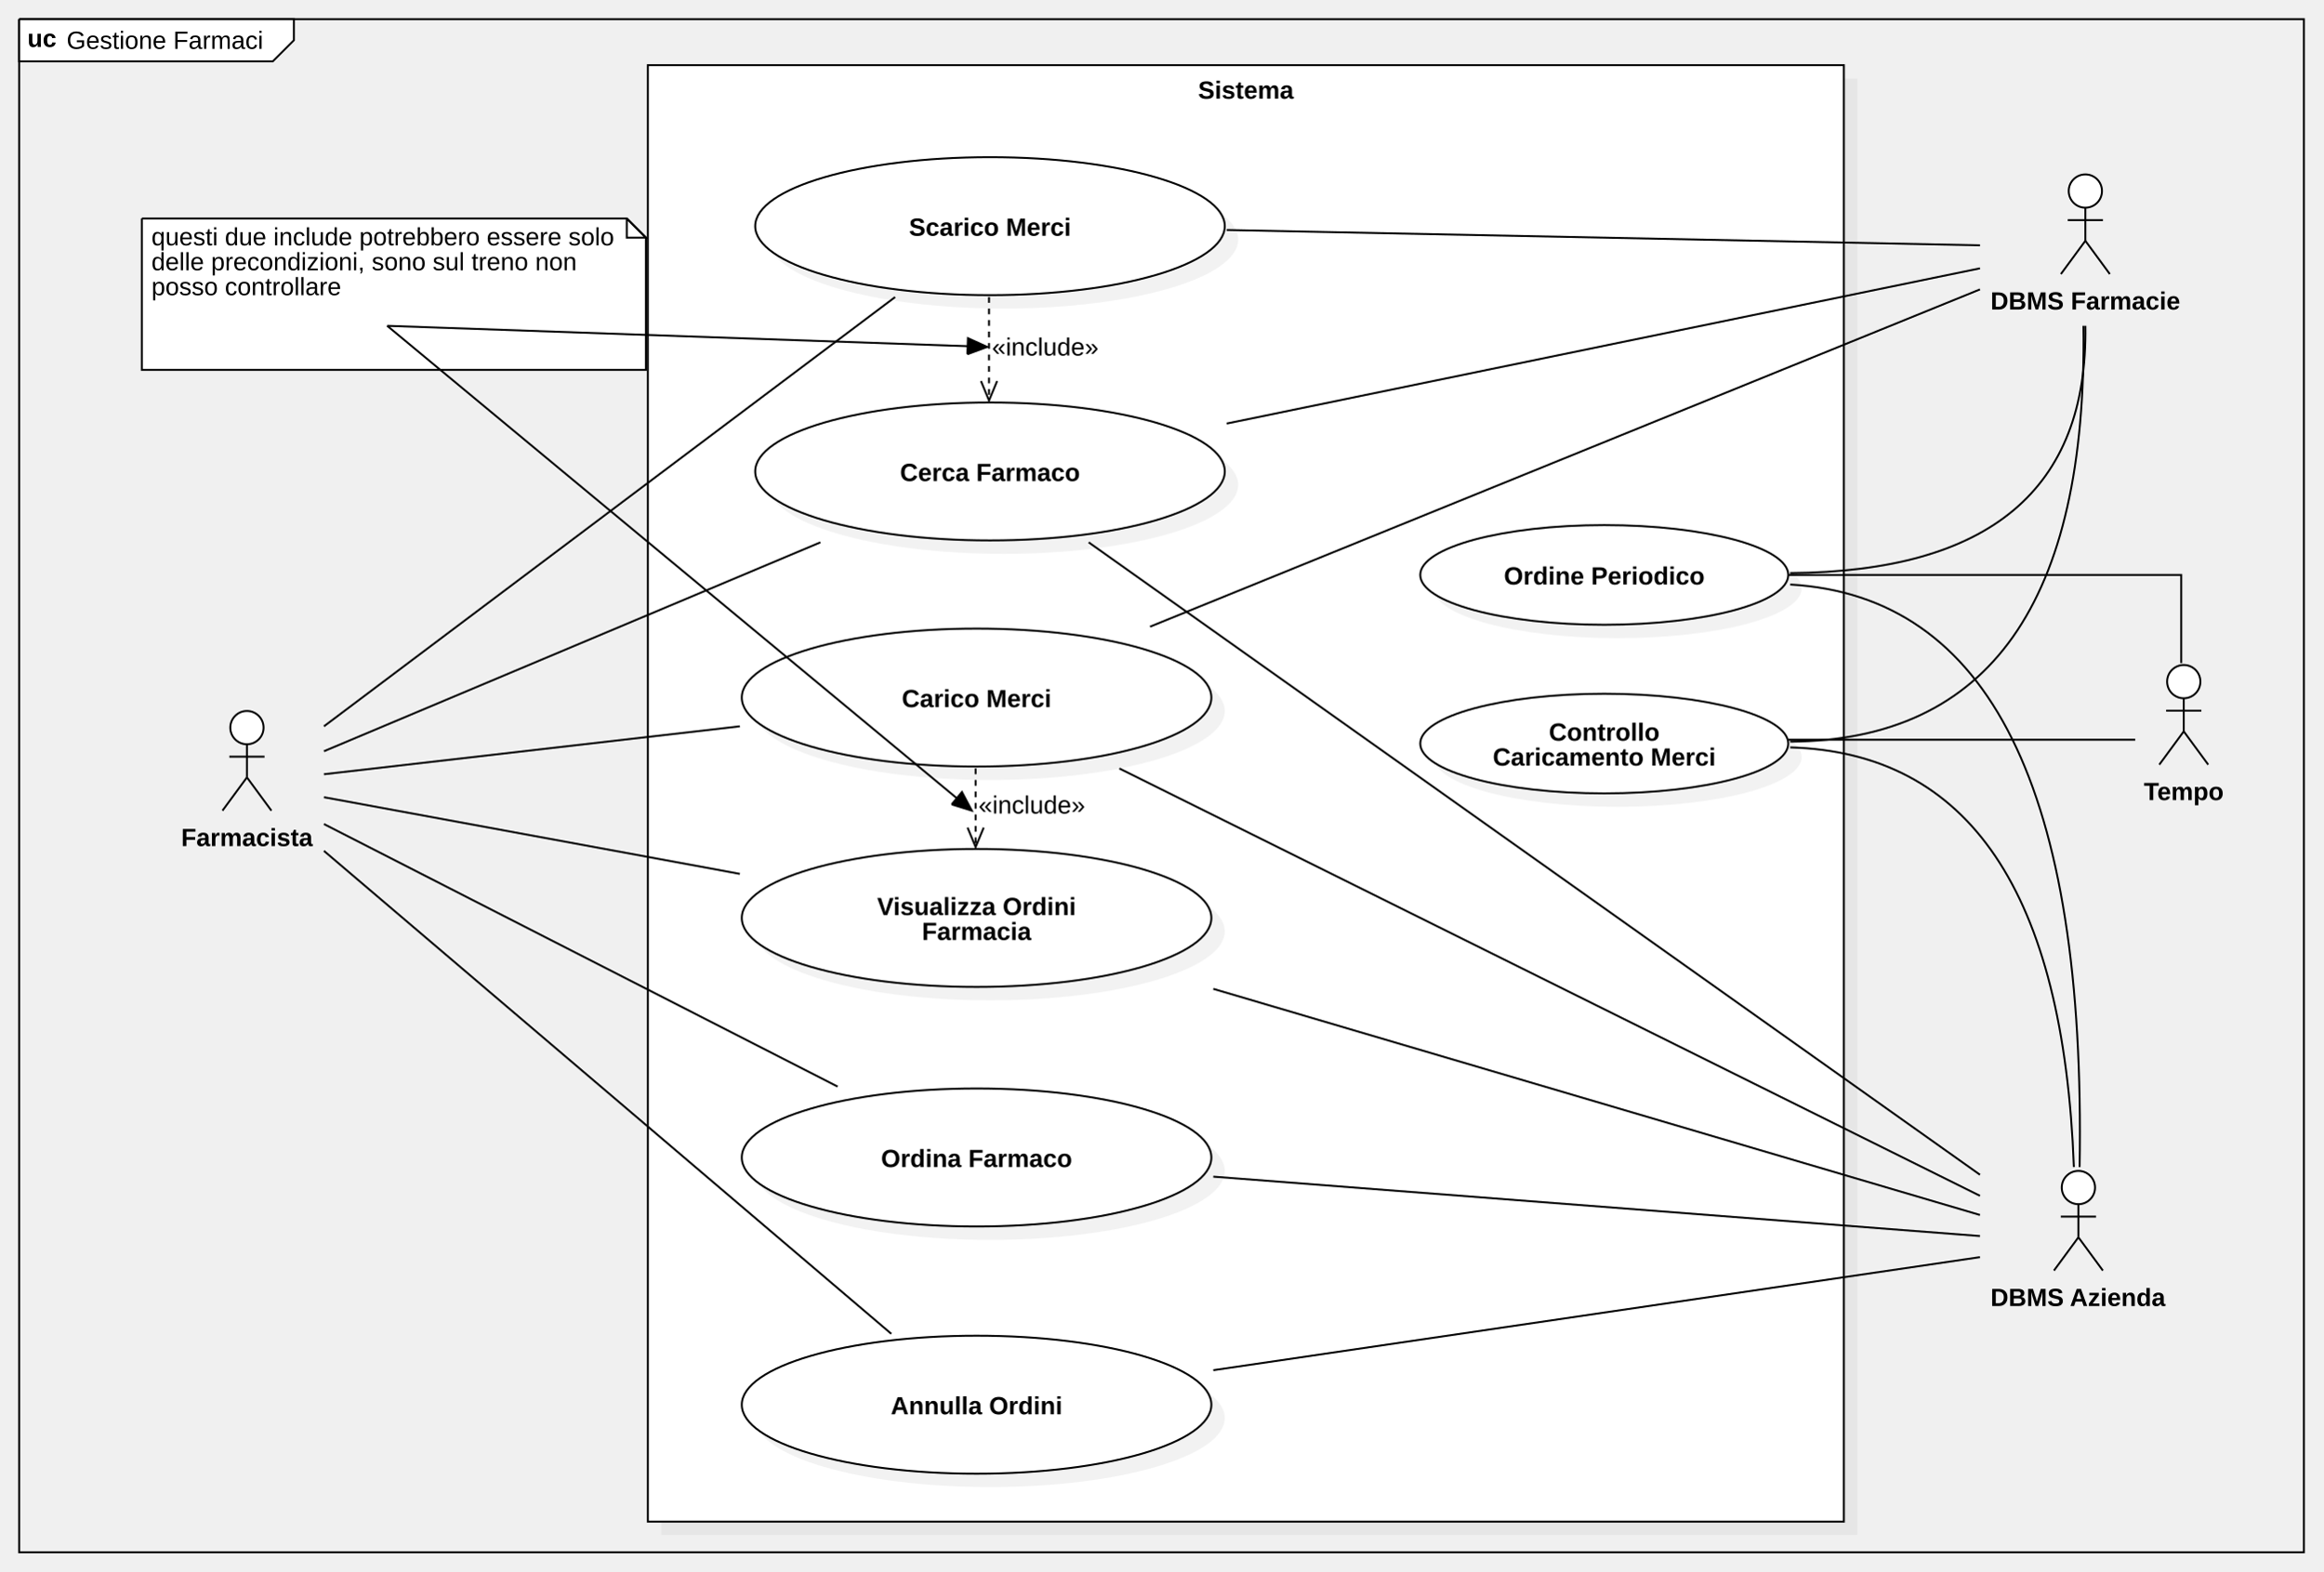
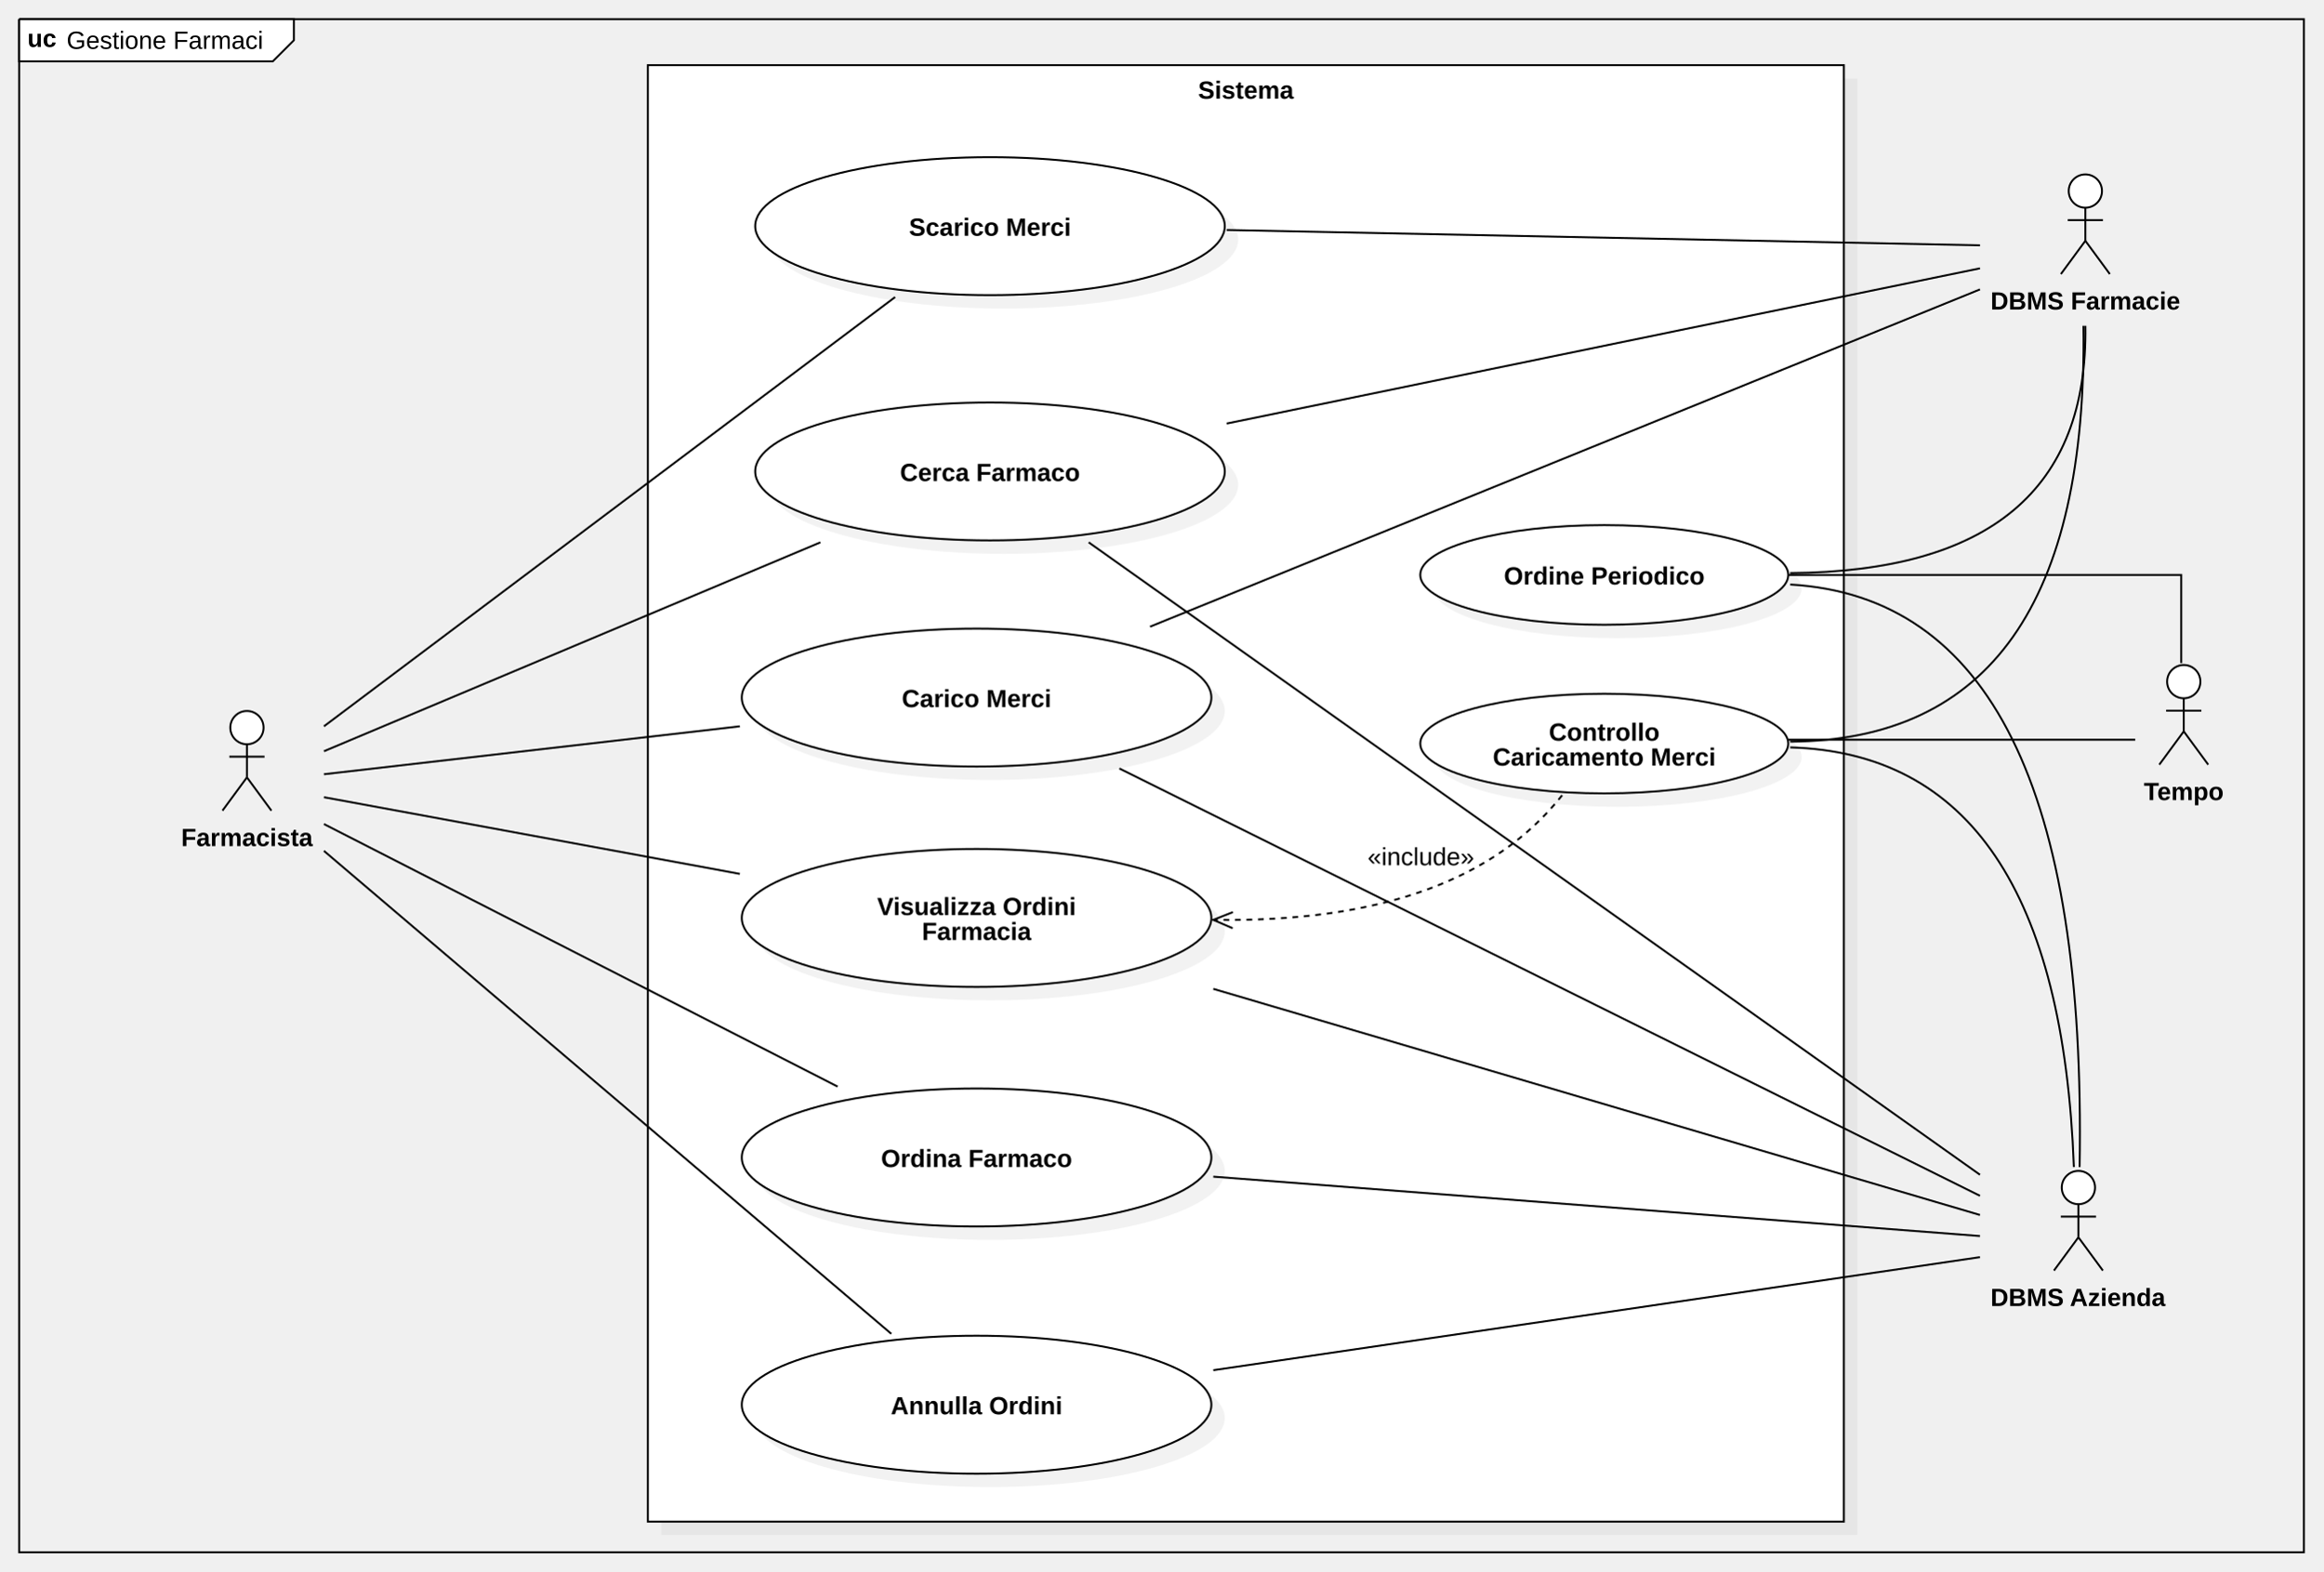
<svg xmlns="http://www.w3.org/2000/svg" height="820" version="1.1" width="1212">
  <defs />
  <g>
    <g transform="translate(-46,-70) scale(1,1)">
      <path d="M 56 80 L 1248 80 L 1248 880 L 56 880 L 56 80" fill="none" stroke="#000000" stroke-miterlimit="10" />
    </g>
    <g transform="translate(-46,-70) scale(1,1)">
      <path d="M 56 80 L 56 102 L 188.321 102 L 199.321 91 L 199.321 80 L 56 80" fill="#ffffff" stroke="none" />
    </g>
    <g transform="translate(-46,-70) scale(1,1)">
      <path d="M 56 80 L 56 102 L 188.321 102 L 199.321 91 L 199.321 80 L 56 80 L 56 80" fill="none" stroke="#000000" stroke-miterlimit="10" />
    </g>
    <g transform="translate(-46,-70) scale(1,1)">
      <g>
        <path fill="none" stroke="none" />
        <text fill="#000000" font-family="Arial" font-size="13px" font-style="normal" font-weight="normal" stroke="none" text-decoration="none" x="80.73" y="95.5">Gestione Farmaci</text>
      </g>
    </g>
    <g transform="translate(-46,-70) scale(1,1)">
      <g>
        <path fill="none" stroke="none" />
        <text fill="#000000" font-family="Arial" font-size="13px" font-style="normal" font-weight="bold" stroke="none" text-decoration="none" x="60.28" y="94.5">uc</text>
      </g>
    </g>
    <g transform="translate(-46,-70) scale(1,1)">
      <rect fill="#C0C0C0" height="760" opacity="0.2" stroke="none" width="624" x="391" y="111" />
    </g>
    <g transform="translate(-46,-70) scale(1,1)">
      <rect fill="#ffffff" height="760" stroke="none" width="624" x="384" y="104" />
    </g>
    <g transform="translate(-46,-70) scale(1,1)">
      <path d="M 384 104 L 1008 104 L 1008 864 L 384 864 L 384 104 Z Z" fill="none" stroke="#000000" stroke-miterlimit="10" />
    </g>
    <g transform="translate(-46,-70) scale(1,1)">
      <g>
        <path fill="none" stroke="none" />
        <text fill="#000000" font-family="Arial" font-size="13px" font-style="normal" font-weight="bold" stroke="none" text-decoration="none" x="671.07" y="121.5">Sistema</text>
      </g>
    </g>
    <g transform="translate(-46,-70) scale(1,1)">
      <path d="M 166.146 449.68 C 166.146 444.886 170.032 441 174.825 441 C 179.618 441 183.504 444.886 183.504 449.68 C 183.504 454.474 179.618 458.36 174.825 458.36 C 170.032 458.36 166.146 454.474 166.146 449.68 Z" fill="#ffffff" stroke="none" />
    </g>
    <g transform="translate(-46,-70) scale(1,1)">
      <path d="M 166.146 449.68 C 166.146 444.886 170.032 441 174.825 441 C 179.618 441 183.504 444.886 183.504 449.68 C 183.504 454.474 179.618 458.36 174.825 458.36 C 170.032 458.36 166.146 454.474 166.146 449.68 Z" fill="none" stroke="#000000" stroke-miterlimit="10" />
    </g>
    <g transform="translate(-46,-70) scale(1,1)">
      <path d="M 174.825 458.36 L 174.825 475.64" fill="none" stroke="#000000" stroke-miterlimit="10" />
    </g>
    <g transform="translate(-46,-70) scale(1,1)">
      <path d="M 165.635 464.84 L 184.015 464.84" fill="none" stroke="#000000" stroke-miterlimit="10" />
    </g>
    <g transform="translate(-46,-70) scale(1,1)">
      <path d="M 174.825 475.64 L 162.061 493" fill="none" stroke="#000000" stroke-miterlimit="10" />
    </g>
    <g transform="translate(-46,-70) scale(1,1)">
      <path d="M 174.825 475.64 L 187.589 493" fill="none" stroke="#000000" stroke-miterlimit="10" />
    </g>
    <g transform="translate(-46,-70) scale(1,1)">
      <g>
        <path fill="none" stroke="none" />
        <text fill="#000000" font-family="Arial" font-size="13px" font-style="normal" font-weight="bold" stroke="none" text-decoration="none" x="140.5" y="511.5">Farmacista</text>
      </g>
    </g>
    <g transform="translate(-46,-70) scale(1,1)">
      <path d="M 440 441 C 440 421.118 494.845 405 562.5 405 C 630.155 405 685 421.118 685 441 C 685 460.882 630.155 477 562.5 477 C 494.845 477 440 460.882 440 441 Z" fill="#C0C0C0" opacity="0.2" stroke="none" />
    </g>
    <g transform="translate(-46,-70) scale(1,1)">
      <path d="M 433 434 C 433 414.118 487.845 398 555.5 398 C 623.155 398 678 414.118 678 434 C 678 453.882 623.155 470 555.5 470 C 487.845 470 433 453.882 433 434 Z" fill="#ffffff" stroke="none" />
    </g>
    <g transform="translate(-46,-70) scale(1,1)">
      <path d="M 433 434 C 433 414.118 487.845 398 555.5 398 C 623.155 398 678 414.118 678 434 C 678 453.882 623.155 470 555.5 470 C 487.845 470 433 453.882 433 434 Z" fill="none" stroke="#000000" stroke-miterlimit="10" />
    </g>
    <g transform="translate(-46,-70) scale(1,1)">
      <g>
        <path fill="none" stroke="none" />
        <text fill="#000000" font-family="Arial" font-size="13px" font-style="normal" font-weight="bold" stroke="none" text-decoration="none" x="516.484" y="439">Carico Merci</text>
      </g>
    </g>
    <g transform="translate(-46,-70) scale(1,1)">
      <path d="M 215 474 L 432 449" fill="none" stroke="#000000" stroke-miterlimit="10" />
    </g>
    <g transform="translate(-46,-70) scale(1,1)">
      <path d="M 447 323 C 447 303.118 501.845 287 569.5 287 C 637.155 287 692 303.118 692 323 C 692 342.882 637.155 359 569.5 359 C 501.845 359 447 342.882 447 323 Z" fill="#C0C0C0" opacity="0.2" stroke="none" />
    </g>
    <g transform="translate(-46,-70) scale(1,1)">
      <path d="M 440 316 C 440 296.118 494.845 280 562.5 280 C 630.155 280 685 296.118 685 316 C 685 335.882 630.155 352 562.5 352 C 494.845 352 440 335.882 440 316 Z" fill="#ffffff" stroke="none" />
    </g>
    <g transform="translate(-46,-70) scale(1,1)">
      <path d="M 440 316 C 440 296.118 494.845 280 562.5 280 C 630.155 280 685 296.118 685 316 C 685 335.882 630.155 352 562.5 352 C 494.845 352 440 335.882 440 316 Z" fill="none" stroke="#000000" stroke-miterlimit="10" />
    </g>
    <g transform="translate(-46,-70) scale(1,1)">
      <g>
        <path fill="none" stroke="none" />
        <text fill="#000000" font-family="Arial" font-size="13px" font-style="normal" font-weight="bold" stroke="none" text-decoration="none" x="515.531" y="321">Cerca Farmaco</text>
      </g>
    </g>
    <g transform="translate(-46,-70) scale(1,1)">
      <path d="M 215 462 L 474 353" fill="none" stroke="#000000" stroke-miterlimit="10" />
    </g>
    <g transform="translate(-46,-70) scale(1,1)">
      <path d="M 447 195 C 447 175.118 501.845 159 569.5 159 C 637.155 159 692 175.118 692 195 C 692 214.882 637.155 231 569.5 231 C 501.845 231 447 214.882 447 195 Z" fill="#C0C0C0" opacity="0.2" stroke="none" />
    </g>
    <g transform="translate(-46,-70) scale(1,1)">
      <path d="M 440 188 C 440 168.118 494.845 152 562.5 152 C 630.155 152 685 168.118 685 188 C 685 207.882 630.155 224 562.5 224 C 494.845 224 440 207.882 440 188 Z" fill="#ffffff" stroke="none" />
    </g>
    <g transform="translate(-46,-70) scale(1,1)">
      <path d="M 440 188 C 440 168.118 494.845 152 562.5 152 C 630.155 152 685 168.118 685 188 C 685 207.882 630.155 224 562.5 224 C 494.845 224 440 207.882 440 188 Z" fill="none" stroke="#000000" stroke-miterlimit="10" />
    </g>
    <g transform="translate(-46,-70) scale(1,1)">
      <g>
        <path fill="none" stroke="none" />
        <text fill="#000000" font-family="Arial" font-size="13px" font-style="normal" font-weight="bold" stroke="none" text-decoration="none" x="520.228" y="193">Scarico Merci</text>
      </g>
    </g>
    <g transform="translate(-46,-70) scale(1,1)">
      <path d="M 215 449 L 513 225" fill="none" stroke="#000000" stroke-miterlimit="10" />
    </g>
    <g transform="translate(-46,-70) scale(1,1)">
-       <path d="M 562 225 L 562 279" fill="none" stroke="#000000" stroke-dasharray="3" stroke-miterlimit="10" />
-     </g>
-     <g transform="translate(-46,-70) scale(1,1)">
-       <path d="M 557.79 268.837 L 562 279 L 566.21 268.837" fill="none" stroke="#000000" stroke-miterlimit="10" />
-     </g>
-     <g transform="translate(-46,-70) scale(1,1)">
-       <g>
-         <path fill="none" stroke="none" />
-         <text fill="#000000" font-family="Arial" font-size="13px" font-style="normal" font-weight="normal" stroke="none" text-decoration="none" x="563.5" y="255.5">«include»</text>
-       </g>
-     </g>
-     <g transform="translate(-46,-70) scale(1,1)">
      <path d="M 440 681 C 440 661.118 494.845 645 562.5 645 C 630.155 645 685 661.118 685 681 C 685 700.882 630.155 717 562.5 717 C 494.845 717 440 700.882 440 681 Z" fill="#C0C0C0" opacity="0.2" stroke="none" />
    </g>
    <g transform="translate(-46,-70) scale(1,1)">
      <path d="M 433 674 C 433 654.118 487.845 638 555.5 638 C 623.155 638 678 654.118 678 674 C 678 693.882 623.155 710 555.5 710 C 487.845 710 433 693.882 433 674 Z" fill="#ffffff" stroke="none" />
    </g>
    <g transform="translate(-46,-70) scale(1,1)">
      <path d="M 433 674 C 433 654.118 487.845 638 555.5 638 C 623.155 638 678 654.118 678 674 C 678 693.882 623.155 710 555.5 710 C 487.845 710 433 693.882 433 674 Z" fill="none" stroke="#000000" stroke-miterlimit="10" />
    </g>
    <g transform="translate(-46,-70) scale(1,1)">
      <g>
        <path fill="none" stroke="none" />
        <text fill="#000000" font-family="Arial" font-size="13px" font-style="normal" font-weight="bold" stroke="none" text-decoration="none" x="505.652" y="679">Ordina Farmaco</text>
      </g>
    </g>
    <g transform="translate(-46,-70) scale(1,1)">
      <path d="M 215 500 L 483 637" fill="none" stroke="#000000" stroke-miterlimit="10" />
    </g>
    <g transform="translate(-46,-70) scale(1,1)">
      <path d="M 1176.644 425.68 C 1176.644 420.886 1180.53 417 1185.323 417 C 1190.117 417 1194.003 420.886 1194.003 425.68 C 1194.003 430.474 1190.117 434.36 1185.323 434.36 C 1180.53 434.36 1176.644 430.474 1176.644 425.68 Z" fill="#ffffff" stroke="none" />
    </g>
    <g transform="translate(-46,-70) scale(1,1)">
      <path d="M 1176.644 425.68 C 1176.644 420.886 1180.53 417 1185.323 417 C 1190.117 417 1194.003 420.886 1194.003 425.68 C 1194.003 430.474 1190.117 434.36 1185.323 434.36 C 1180.53 434.36 1176.644 430.474 1176.644 425.68 Z" fill="none" stroke="#000000" stroke-miterlimit="10" />
    </g>
    <g transform="translate(-46,-70) scale(1,1)">
      <path d="M 1185.323 434.36 L 1185.323 451.64" fill="none" stroke="#000000" stroke-miterlimit="10" />
    </g>
    <g transform="translate(-46,-70) scale(1,1)">
      <path d="M 1176.134 440.84 L 1194.513 440.84" fill="none" stroke="#000000" stroke-miterlimit="10" />
    </g>
    <g transform="translate(-46,-70) scale(1,1)">
      <path d="M 1185.323 451.64 L 1172.56 469" fill="none" stroke="#000000" stroke-miterlimit="10" />
    </g>
    <g transform="translate(-46,-70) scale(1,1)">
      <path d="M 1185.323 451.64 L 1198.087 469" fill="none" stroke="#000000" stroke-miterlimit="10" />
    </g>
    <g transform="translate(-46,-70) scale(1,1)">
      <g>
        <path fill="none" stroke="none" />
        <text fill="#000000" font-family="Arial" font-size="13px" font-style="normal" font-weight="bold" stroke="none" text-decoration="none" x="1164.5" y="487.5">Tempo</text>
      </g>
    </g>
    <g transform="translate(-46,-70) scale(1,1)">
      <path d="M 794 465 C 794 450.641 836.981 439 890 439 C 943.019 439 986 450.641 986 465 C 986 479.359 943.019 491 890 491 C 836.981 491 794 479.359 794 465 Z" fill="#C0C0C0" opacity="0.2" stroke="none" />
    </g>
    <g transform="translate(-46,-70) scale(1,1)">
      <path d="M 787 458 C 787 443.641 829.981 432 883 432 C 936.019 432 979 443.641 979 458 C 979 472.359 936.019 484 883 484 C 829.981 484 787 472.359 787 458 Z" fill="#ffffff" stroke="none" />
    </g>
    <g transform="translate(-46,-70) scale(1,1)">
      <path d="M 787 458 C 787 443.641 829.981 432 883 432 C 936.019 432 979 443.641 979 458 C 979 472.359 936.019 484 883 484 C 829.981 484 787 472.359 787 458 Z" fill="none" stroke="#000000" stroke-miterlimit="10" />
    </g>
    <g transform="translate(-46,-70) scale(1,1)">
      <g>
        <path fill="none" stroke="none" />
        <text fill="#000000" font-family="Arial" font-size="13px" font-style="normal" font-weight="bold" stroke="none" text-decoration="none" x="854.118" y="456.5">Controllo</text>
        <text fill="#000000" font-family="Arial" font-size="13px" font-style="normal" font-weight="bold" stroke="none" text-decoration="none" x="824.84" y="469.5">Caricamento Merci</text>
      </g>
    </g>
    <g transform="translate(-46,-70) scale(1,1)">
      <path d="M 1160 456 L 979 456" fill="none" stroke="#000000" stroke-miterlimit="10" />
    </g>
    <g transform="translate(-46,-70) scale(1,1)">
      <path d="M 1125.31 169.68 C 1125.31 164.886 1129.196 161 1133.99 161 C 1138.783 161 1142.669 164.886 1142.669 169.68 C 1142.669 174.474 1138.783 178.36 1133.99 178.36 C 1129.196 178.36 1125.31 174.474 1125.31 169.68 Z" fill="#ffffff" stroke="none" />
    </g>
    <g transform="translate(-46,-70) scale(1,1)">
      <path d="M 1125.31 169.68 C 1125.31 164.886 1129.196 161 1133.99 161 C 1138.783 161 1142.669 164.886 1142.669 169.68 C 1142.669 174.474 1138.783 178.36 1133.99 178.36 C 1129.196 178.36 1125.31 174.474 1125.31 169.68 Z" fill="none" stroke="#000000" stroke-miterlimit="10" />
    </g>
    <g transform="translate(-46,-70) scale(1,1)">
      <path d="M 1133.99 178.36 L 1133.99 195.64" fill="none" stroke="#000000" stroke-miterlimit="10" />
    </g>
    <g transform="translate(-46,-70) scale(1,1)">
      <path d="M 1124.8 184.84 L 1143.179 184.84" fill="none" stroke="#000000" stroke-miterlimit="10" />
    </g>
    <g transform="translate(-46,-70) scale(1,1)">
      <path d="M 1133.99 195.64 L 1121.226 213" fill="none" stroke="#000000" stroke-miterlimit="10" />
    </g>
    <g transform="translate(-46,-70) scale(1,1)">
      <path d="M 1133.99 195.64 L 1146.753 213" fill="none" stroke="#000000" stroke-miterlimit="10" />
    </g>
    <g transform="translate(-46,-70) scale(1,1)">
      <g>
        <path fill="none" stroke="none" />
        <text fill="#000000" font-family="Arial" font-size="13px" font-style="normal" font-weight="bold" stroke="none" text-decoration="none" x="1084.5" y="231.5">DBMS Farmacie</text>
      </g>
    </g>
    <g transform="translate(-46,-70) scale(1,1)">
      <path d="M 1121.686 689.68 C 1121.686 684.886 1125.572 681 1130.365 681 C 1135.158 681 1139.044 684.886 1139.044 689.68 C 1139.044 694.474 1135.158 698.36 1130.365 698.36 C 1125.572 698.36 1121.686 694.474 1121.686 689.68 Z" fill="#ffffff" stroke="none" />
    </g>
    <g transform="translate(-46,-70) scale(1,1)">
      <path d="M 1121.686 689.68 C 1121.686 684.886 1125.572 681 1130.365 681 C 1135.158 681 1139.044 684.886 1139.044 689.68 C 1139.044 694.474 1135.158 698.36 1130.365 698.36 C 1125.572 698.36 1121.686 694.474 1121.686 689.68 Z" fill="none" stroke="#000000" stroke-miterlimit="10" />
    </g>
    <g transform="translate(-46,-70) scale(1,1)">
      <path d="M 1130.365 698.36 L 1130.365 715.64" fill="none" stroke="#000000" stroke-miterlimit="10" />
    </g>
    <g transform="translate(-46,-70) scale(1,1)">
      <path d="M 1121.175 704.84 L 1139.555 704.84" fill="none" stroke="#000000" stroke-miterlimit="10" />
    </g>
    <g transform="translate(-46,-70) scale(1,1)">
      <path d="M 1130.365 715.64 L 1117.601 733" fill="none" stroke="#000000" stroke-miterlimit="10" />
    </g>
    <g transform="translate(-46,-70) scale(1,1)">
      <path d="M 1130.365 715.64 L 1143.129 733" fill="none" stroke="#000000" stroke-miterlimit="10" />
    </g>
    <g transform="translate(-46,-70) scale(1,1)">
      <g>
        <path fill="none" stroke="none" />
        <text fill="#000000" font-family="Arial" font-size="13px" font-style="normal" font-weight="bold" stroke="none" text-decoration="none" x="1084.5" y="751.5">DBMS Azienda</text>
      </g>
    </g>
    <g transform="translate(-46,-70) scale(1,1)">
      <path d="M 646 397 L 1079 221" fill="none" stroke="#000000" stroke-miterlimit="10" />
    </g>
    <g transform="translate(-46,-70) scale(1,1)">
      <path d="M 686 291 L 1079 210" fill="none" stroke="#000000" stroke-miterlimit="10" />
    </g>
    <g transform="translate(-46,-70) scale(1,1)">
      <path d="M 686 190 L 1079 198" fill="none" stroke="#000000" stroke-miterlimit="10" />
    </g>
    <g transform="translate(-46,-70) scale(1,1)">
      <path d="M 679 684 L 1079 715" fill="none" stroke="#000000" stroke-miterlimit="10" />
    </g>
    <g transform="translate(-46,-70) scale(1,1)">
      <path d="M 980 460 Q 1120 464 1128 679" fill="none" stroke="#000000" stroke-miterlimit="10" />
    </g>
    <g transform="translate(-46,-70) scale(1,1)">
      <path d="M 630 471 L 1079 694" fill="none" stroke="#000000" stroke-miterlimit="10" />
    </g>
    <g transform="translate(-46,-70) scale(1,1)">
      <path d="M 440 556 C 440 536.118 494.845 520 562.5 520 C 630.155 520 685 536.118 685 556 C 685 575.882 630.155 592 562.5 592 C 494.845 592 440 575.882 440 556 Z" fill="#C0C0C0" opacity="0.2" stroke="none" />
    </g>
    <g transform="translate(-46,-70) scale(1,1)">
      <path d="M 433 549 C 433 529.118 487.845 513 555.5 513 C 623.155 513 678 529.118 678 549 C 678 568.882 623.155 585 555.5 585 C 487.845 585 433 568.882 433 549 Z" fill="#ffffff" stroke="none" />
    </g>
    <g transform="translate(-46,-70) scale(1,1)">
      <path d="M 433 549 C 433 529.118 487.845 513 555.5 513 C 623.155 513 678 529.118 678 549 C 678 568.882 623.155 585 555.5 585 C 487.845 585 433 568.882 433 549 Z" fill="none" stroke="#000000" stroke-miterlimit="10" />
    </g>
    <g transform="translate(-46,-70) scale(1,1)">
      <g>
        <path fill="none" stroke="none" />
        <text fill="#000000" font-family="Arial" font-size="13px" font-style="normal" font-weight="bold" stroke="none" text-decoration="none" x="503.605" y="547.5">Visualizza Ordini</text>
        <text fill="#000000" font-family="Arial" font-size="13px" font-style="normal" font-weight="bold" stroke="none" text-decoration="none" x="526.955" y="560.5">Farmacia</text>
      </g>
    </g>
    <g transform="translate(-46,-70) scale(1,1)">
      <path d="M 215 486 L 432 526" fill="none" stroke="#000000" stroke-miterlimit="10" />
    </g>
    <g transform="translate(-46,-70) scale(1,1)">
      <path d="M 679 586 L 1079 704" fill="none" stroke="#000000" stroke-miterlimit="10" />
    </g>
    <g transform="translate(-46,-70) scale(1,1)">
      <path d="M 440 810 C 440 790.118 494.845 774 562.5 774 C 630.155 774 685 790.118 685 810 C 685 829.882 630.155 846 562.5 846 C 494.845 846 440 829.882 440 810 Z" fill="#C0C0C0" opacity="0.2" stroke="none" />
    </g>
    <g transform="translate(-46,-70) scale(1,1)">
      <path d="M 433 803 C 433 783.118 487.845 767 555.5 767 C 623.155 767 678 783.118 678 803 C 678 822.882 623.155 839 555.5 839 C 487.845 839 433 822.882 433 803 Z" fill="#ffffff" stroke="none" />
    </g>
    <g transform="translate(-46,-70) scale(1,1)">
      <path d="M 433 803 C 433 783.118 487.845 767 555.5 767 C 623.155 767 678 783.118 678 803 C 678 822.882 623.155 839 555.5 839 C 487.845 839 433 822.882 433 803 Z" fill="none" stroke="#000000" stroke-miterlimit="10" />
    </g>
    <g transform="translate(-46,-70) scale(1,1)">
      <g>
        <path fill="none" stroke="none" />
        <text fill="#000000" font-family="Arial" font-size="13px" font-style="normal" font-weight="bold" stroke="none" text-decoration="none" x="510.724" y="808">Annulla Ordini</text>
      </g>
    </g>
    <g transform="translate(-46,-70) scale(1,1)">
      <path d="M 215 514 L 511 766" fill="none" stroke="#000000" stroke-miterlimit="10" />
    </g>
    <g transform="translate(-46,-70) scale(1,1)">
      <path d="M 679 785 L 1079 726" fill="none" stroke="#000000" stroke-miterlimit="10" />
    </g>
    <g transform="translate(-46,-70) scale(1,1)">
-       <path d="M 555 471 L 555 512" fill="none" stroke="#000000" stroke-dasharray="3" stroke-miterlimit="10" />
-     </g>
-     <g transform="translate(-46,-70) scale(1,1)">
-       <path d="M 550.79 501.837 L 555 512 L 559.21 501.837" fill="none" stroke="#000000" stroke-miterlimit="10" />
-     </g>
-     <g transform="translate(-46,-70) scale(1,1)">
-       <g>
-         <path fill="none" stroke="none" />
-         <text fill="#000000" font-family="Arial" font-size="13px" font-style="normal" font-weight="normal" stroke="none" text-decoration="none" x="556.5" y="494.5">«include»</text>
-       </g>
-     </g>
-     <g transform="translate(-46,-70) scale(1,1)">
      <path d="M 794 377 C 794 362.641 836.981 351 890 351 C 943.019 351 986 362.641 986 377 C 986 391.359 943.019 403 890 403 C 836.981 403 794 391.359 794 377 Z" fill="#C0C0C0" opacity="0.2" stroke="none" />
    </g>
    <g transform="translate(-46,-70) scale(1,1)">
      <path d="M 787 370 C 787 355.641 829.981 344 883 344 C 936.019 344 979 355.641 979 370 C 979 384.359 936.019 396 883 396 C 829.981 396 787 384.359 787 370 Z" fill="#ffffff" stroke="none" />
    </g>
    <g transform="translate(-46,-70) scale(1,1)">
      <path d="M 787 370 C 787 355.641 829.981 344 883 344 C 936.019 344 979 355.641 979 370 C 979 384.359 936.019 396 883 396 C 829.981 396 787 384.359 787 370 Z" fill="none" stroke="#000000" stroke-miterlimit="10" />
    </g>
    <g transform="translate(-46,-70) scale(1,1)">
      <g>
        <path fill="none" stroke="none" />
        <text fill="#000000" font-family="Arial" font-size="13px" font-style="normal" font-weight="bold" stroke="none" text-decoration="none" x="830.629" y="375">Ordine Periodico</text>
      </g>
    </g>
    <g transform="translate(-46,-70) scale(1,1)">
      <path d="M 1184 416 L 1184 370 L 979 370" fill="none" stroke="#000000" stroke-miterlimit="10" />
    </g>
    <g transform="translate(-46,-70) scale(1,1)">
      <path d="M 980 375 Q 1136 384 1131 679" fill="none" stroke="#000000" stroke-miterlimit="10" />
    </g>
    <g transform="translate(-46,-70) scale(1,1)">
      <path d="M 980 369 Q 1136 368 1134 240" fill="none" stroke="#000000" stroke-miterlimit="10" />
    </g>
    <g transform="translate(-46,-70) scale(1,1)">
      <path d="M 1133 240 Q 1136 456 980 457" fill="none" stroke="#000000" stroke-miterlimit="10" />
    </g>
    <g transform="translate(-46,-70) scale(1,1)">
      <path d="M 614 353 L 1079 683" fill="none" stroke="#000000" stroke-miterlimit="10" />
    </g>
    <g transform="translate(-46,-70) scale(1,1)">
-       <path d="M 120 184 L 373 184 L 383 194 L 383 263 L 120 263 L 120 184" fill="#ffffff" stroke="none" />
-     </g>
-     <g transform="translate(-46,-70) scale(1,1)">
-       <path d="M 120 184 L 373 184 L 383 194 L 383 263 L 120 263 L 120 184 L 120 184" fill="none" stroke="#000000" stroke-miterlimit="10" />
-     </g>
-     <g transform="translate(-46,-70) scale(1,1)">
-       <path d="M 373 184 L 373 194 L 383 194 L 373 184" fill="none" stroke="#000000" stroke-miterlimit="10" />
-     </g>
-     <g transform="translate(-46,-70) scale(1,1)">
-       <g>
-         <path fill="none" stroke="none" />
-         <text fill="#000000" font-family="Arial" font-size="13px" font-style="normal" font-weight="normal" stroke="none" text-decoration="none" x="125" y="198">questi due include potrebbero essere solo</text>
-         <text fill="#000000" font-family="Arial" font-size="13px" font-style="normal" font-weight="normal" stroke="none" text-decoration="none" x="125" y="211">delle precondizioni, sono sul treno non</text>
-         <text fill="#000000" font-family="Arial" font-size="13px" font-style="normal" font-weight="normal" stroke="none" text-decoration="none" x="125" y="224">posso controllare</text>
-       </g>
-     </g>
-     <g transform="translate(-46,-70) scale(1,1)">
-       <path d="M 248 240 L 561 251" fill="none" stroke="#000000" stroke-miterlimit="10" />
-     </g>
-     <g transform="translate(-46,-70) scale(1,1)">
-       <path d="M 550.696 254.85 L 561 251 L 550.991 246.436" fill="#000000" stroke="none" />
-     </g>
-     <g transform="translate(-46,-70) scale(1,1)">
-       <path d="M 550.696 254.85 L 561 251 L 550.991 246.436 L 550.696 254.85" fill="none" stroke="#000000" stroke-miterlimit="10" />
-     </g>
-     <g transform="translate(-46,-70) scale(1,1)">
-       <path d="M 248 240 L 553 493" fill="none" stroke="#000000" stroke-miterlimit="10" />
-     </g>
-     <g transform="translate(-46,-70) scale(1,1)">
-       <path d="M 542.491 489.752 L 553 493 L 547.866 483.272" fill="#000000" stroke="none" />
-     </g>
-     <g transform="translate(-46,-70) scale(1,1)">
-       <path d="M 542.491 489.752 L 553 493 L 547.866 483.272 L 542.491 489.752" fill="none" stroke="#000000" stroke-miterlimit="10" />
+       <path d="M 861 485 Q 808 552 679 550" fill="none" stroke="#000000" stroke-dasharray="3" stroke-miterlimit="10" />
+     </g>
+     <g transform="translate(-46,-70) scale(1,1)">
+       <path d="M 689.227 545.949 L 679 550 L 689.096 554.367" fill="none" stroke="#000000" stroke-miterlimit="10" />
+     </g>
+     <g transform="translate(-46,-70) scale(1,1)">
+       <g>
+         <path fill="none" stroke="none" />
+         <text fill="#000000" font-family="Arial" font-size="13px" font-style="normal" font-weight="normal" stroke="none" text-decoration="none" x="759.5" y="521.5">«include»</text>
+       </g>
    </g>
  </g>
</svg>
